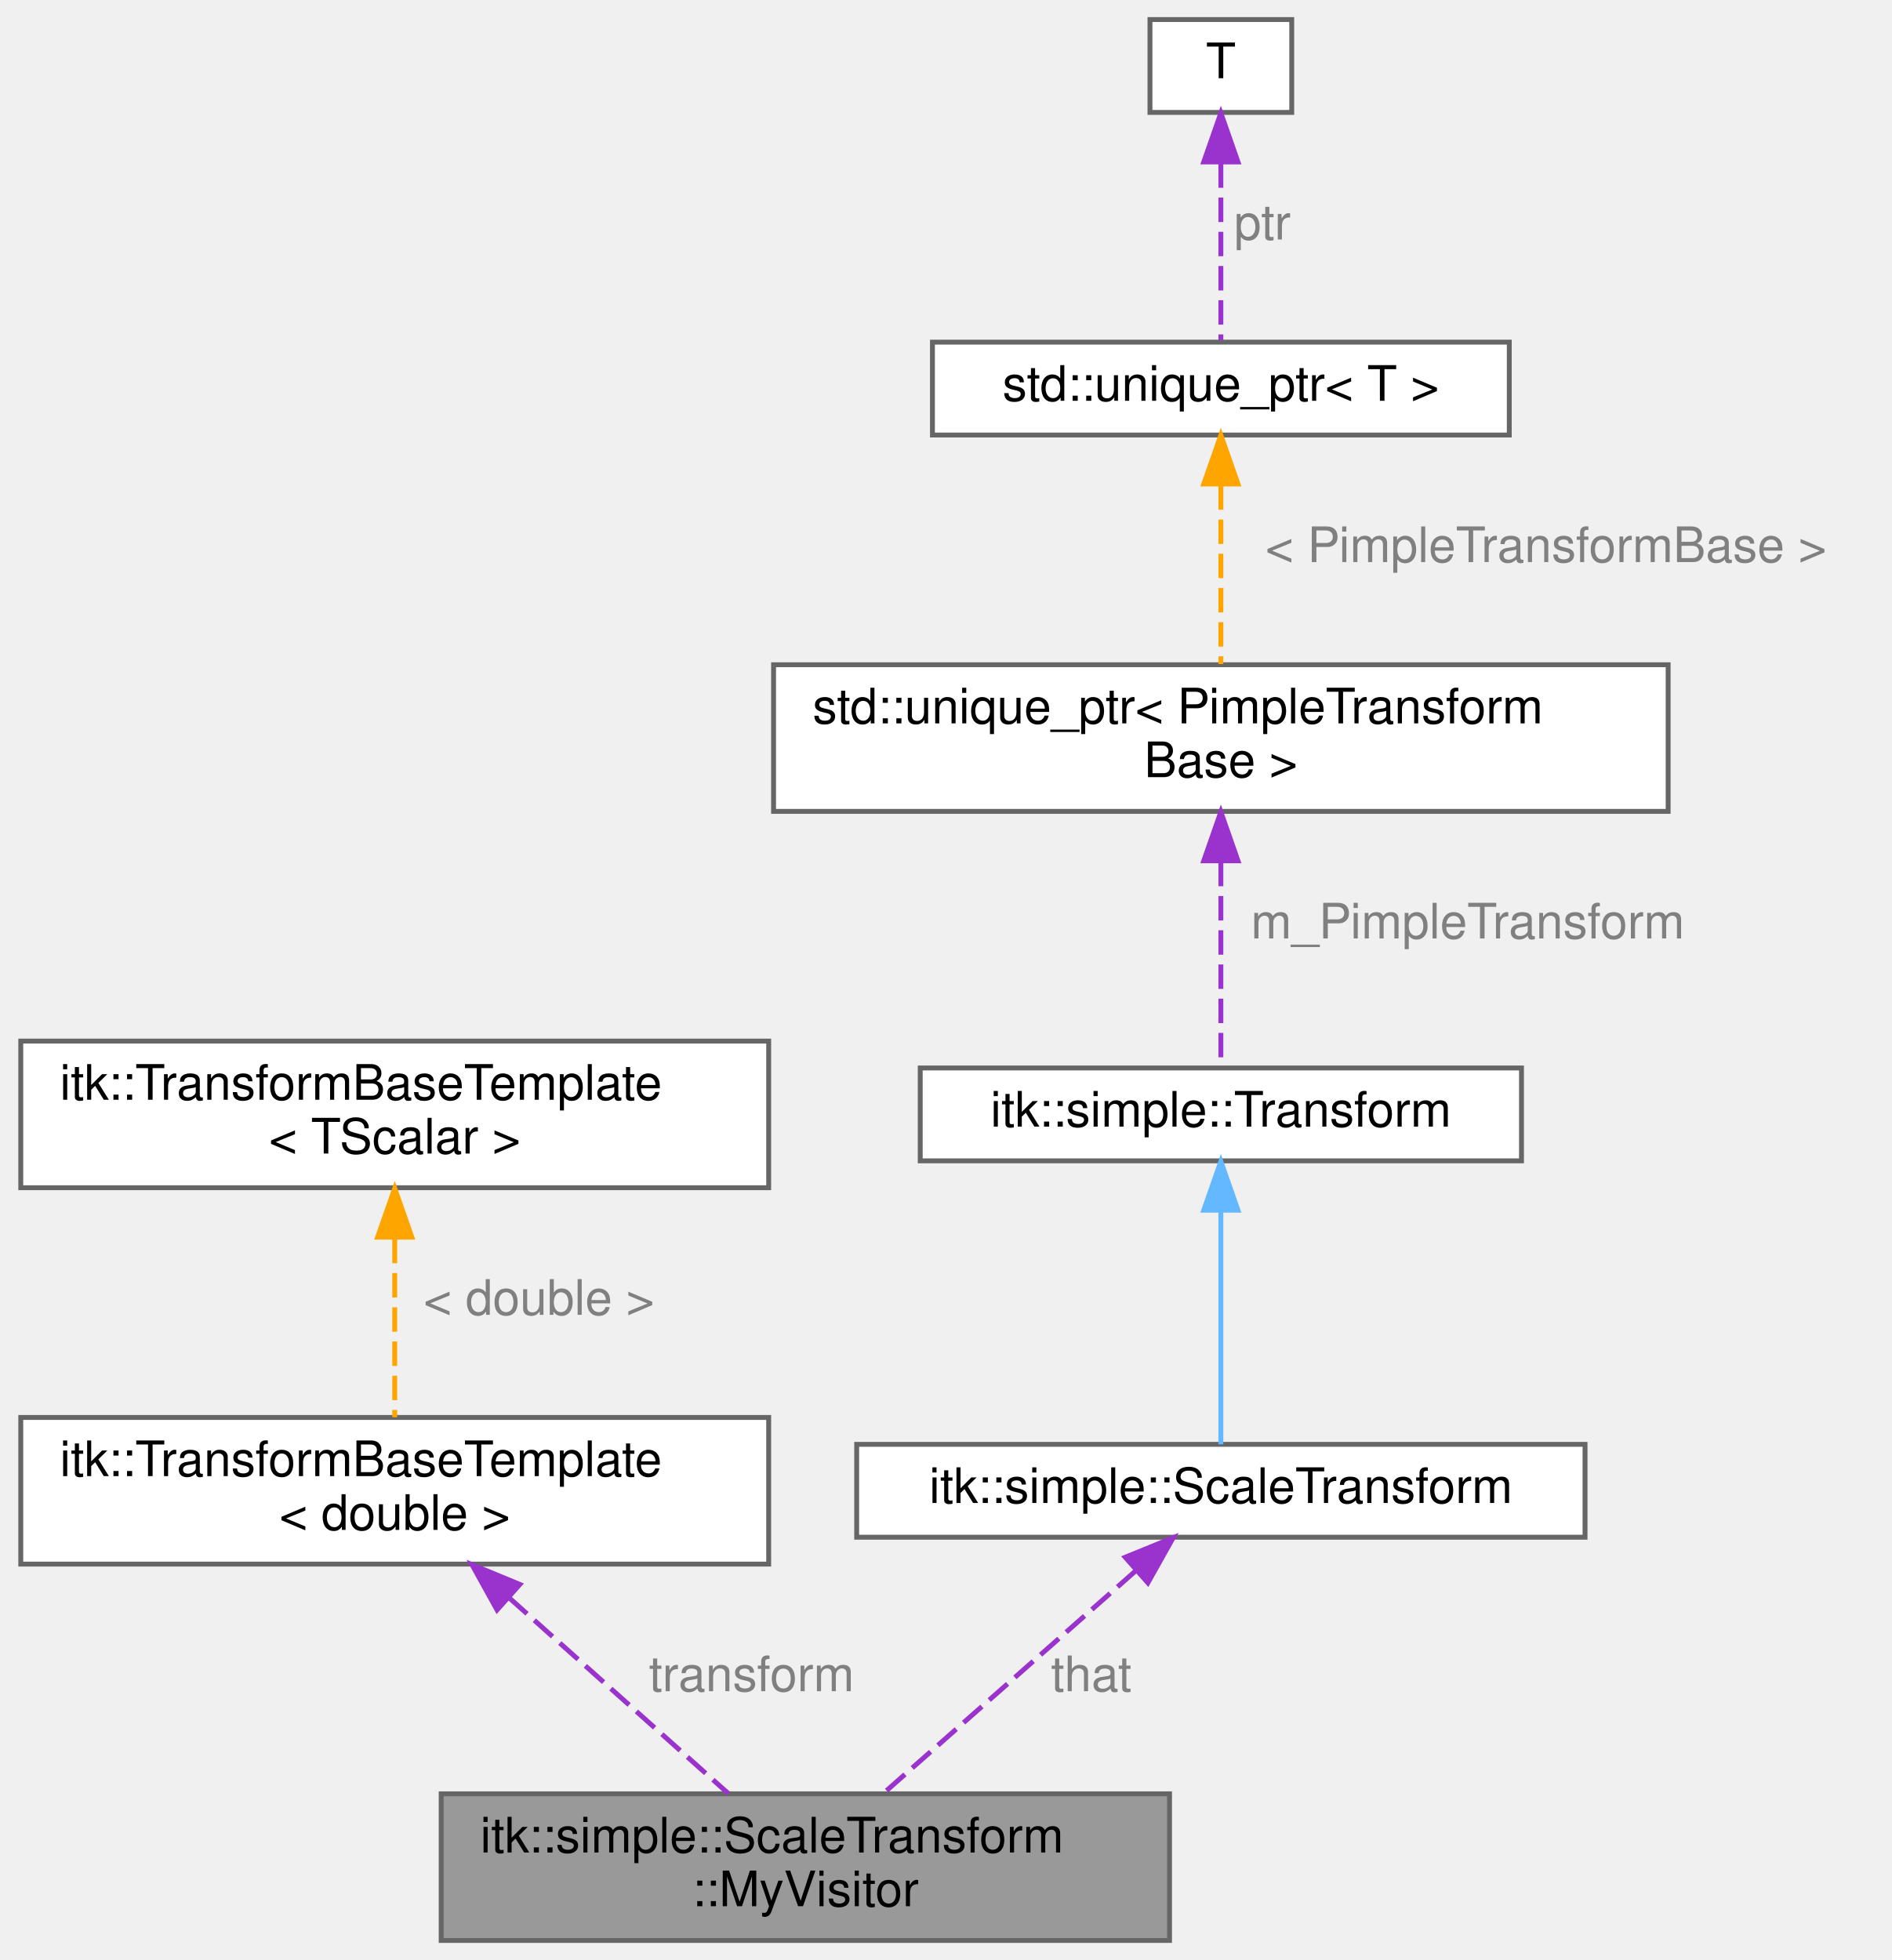
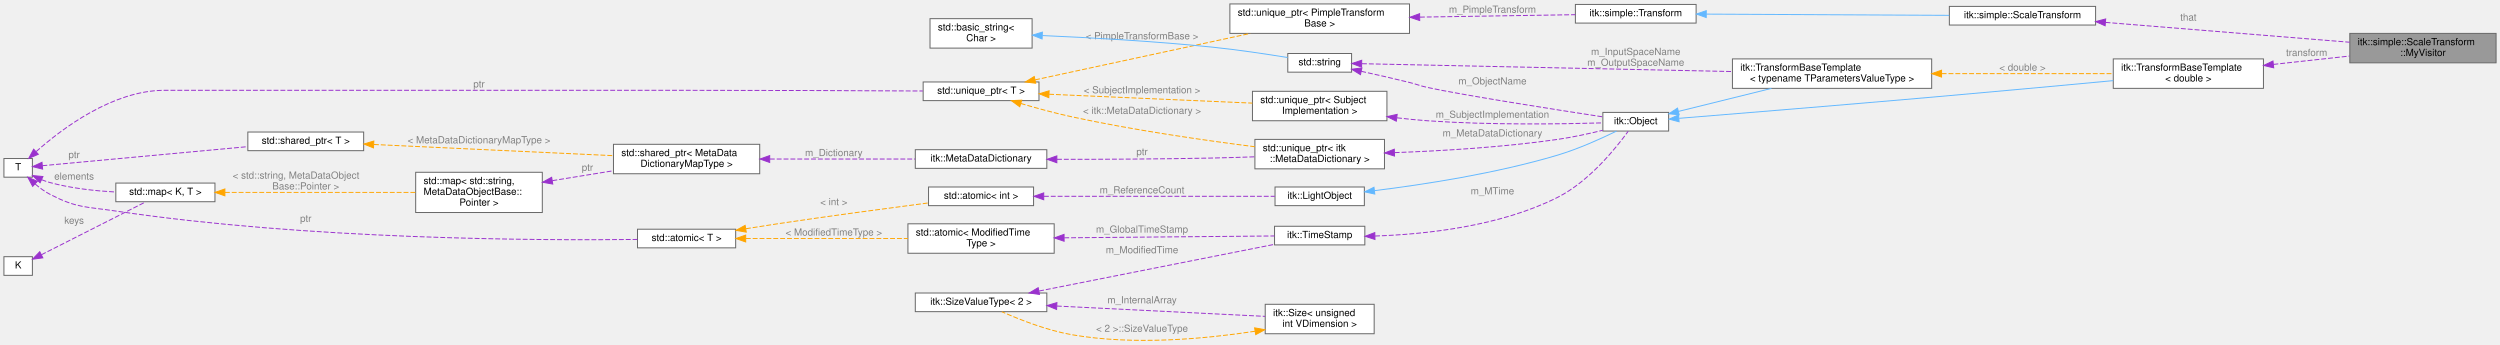
- <svg xmlns="http://www.w3.org/2000/svg" xmlns:xlink="http://www.w3.org/1999/xlink" width="387pt" height="401pt" viewBox="0.00 0.00 386.50 401.00">
-   <g id="graph0" class="graph" transform="scale(1 1) rotate(0) translate(4 397)">
+ <svg xmlns="http://www.w3.org/2000/svg" xmlns:xlink="http://www.w3.org/1999/xlink" width="2547pt" height="351pt" viewBox="0.00 0.00 2547.00 350.97">
+   <g id="graph0" class="graph" transform="scale(1 1) rotate(0) translate(4 346.97)">
    <g id="Node000001" class="node">
      <g id="a_Node000001">
        <a xlink:title=" ">
-           <polygon fill="#999999" stroke="#666666" points="235,-30 86,-30 86,0 235,0 235,-30" />
-           <text text-anchor="start" x="94" y="-18" font-family="Helvetica,sans-Serif" font-size="10.00">itk::simple::ScaleTransform</text>
-           <text text-anchor="middle" x="160.5" y="-7" font-family="Helvetica,sans-Serif" font-size="10.00">::MyVisitor</text>
+           <polygon fill="#999999" stroke="#666666" points="2539,-312.97 2390,-312.97 2390,-282.97 2539,-282.97 2539,-312.97" />
+           <text text-anchor="start" x="2398" y="-300.97" font-family="Helvetica,sans-Serif" font-size="10.00">itk::simple::ScaleTransform</text>
+           <text text-anchor="middle" x="2464.5" y="-289.97" font-family="Helvetica,sans-Serif" font-size="10.00">::MyVisitor</text>
        </a>
      </g>
    </g>
    <g id="Node000002" class="node">
      <g id="a_Node000002">
-         <a xlink:href="classitk_1_1TransformBaseTemplate.html" target="_top" xlink:title=" ">
-           <polygon fill="white" stroke="#666666" points="153,-107 0,-107 0,-77 153,-77 153,-107" />
-           <text text-anchor="start" x="8" y="-95" font-family="Helvetica,sans-Serif" font-size="10.00">itk::TransformBaseTemplate</text>
-           <text text-anchor="middle" x="76.5" y="-84" font-family="Helvetica,sans-Serif" font-size="10.00">&lt; double &gt;</text>
+         <a target="_parent" xlink:href="https://www.itk.org/Doxygen/html/classitk_1_1TransformBaseTemplate.html" xlink:title=" ">
+           <polygon fill="white" stroke="#666666" points="2302,-286.97 2149,-286.97 2149,-256.97 2302,-256.97 2302,-286.97" />
+           <text text-anchor="start" x="2157" y="-274.97" font-family="Helvetica,sans-Serif" font-size="10.00">itk::TransformBaseTemplate</text>
+           <text text-anchor="middle" x="2225.5" y="-263.97" font-family="Helvetica,sans-Serif" font-size="10.00">&lt; double &gt;</text>
        </a>
      </g>
    </g>
    <g id="edge1_Node000001_Node000002" class="edge">
      <g id="a_edge1_Node000001_Node000002">
        <a xlink:title=" ">
-           <path fill="none" stroke="#9a32cd" stroke-dasharray="5,2" d="M99.83,-70.17C114.15,-57.38 132.12,-41.34 144.77,-30.04" />
-           <polygon fill="#9a32cd" stroke="#9a32cd" points="97.43,-67.62 92.3,-76.89 102.09,-72.84 97.43,-67.62" />
-         </a>
-       </g>
-       <text text-anchor="middle" x="149.5" y="-51" font-family="Helvetica,sans-Serif" font-size="10.00" fill="grey"> transform</text>
+           <path fill="none" stroke="#9a32cd" stroke-dasharray="5,2" d="M2312.14,-281.37C2337.57,-284.16 2365.19,-287.19 2389.79,-289.89" />
+           <polygon fill="#9a32cd" stroke="#9a32cd" points="2312.46,-277.88 2302.14,-280.27 2311.7,-284.84 2312.46,-277.88" />
+         </a>
+       </g>
+       <text text-anchor="middle" x="2346" y="-289.97" font-family="Helvetica,sans-Serif" font-size="10.00" fill="grey"> transform</text>
    </g>
    <g id="Node000003" class="node">
      <g id="a_Node000003">
-         <a xlink:href="classitk_1_1TransformBaseTemplate.html" target="_top" xlink:title=" ">
-           <polygon fill="white" stroke="#666666" points="153,-184 0,-184 0,-154 153,-154 153,-184" />
-           <text text-anchor="start" x="8" y="-172" font-family="Helvetica,sans-Serif" font-size="10.00">itk::TransformBaseTemplate</text>
-           <text text-anchor="middle" x="76.5" y="-161" font-family="Helvetica,sans-Serif" font-size="10.00">&lt; TScalar &gt;</text>
+         <a target="_parent" xlink:href="https://www.itk.org/Doxygen/html/classitk_1_1Object.html" xlink:title=" ">
+           <polygon fill="white" stroke="#666666" points="1696,-232.47 1629,-232.47 1629,-213.47 1696,-213.47 1696,-232.47" />
+           <text text-anchor="middle" x="1662.5" y="-220.47" font-family="Helvetica,sans-Serif" font-size="10.00">itk::Object</text>
        </a>
      </g>
    </g>
    <g id="edge2_Node000002_Node000003" class="edge">
      <g id="a_edge2_Node000002_Node000003">
        <a xlink:title=" ">
-           <path fill="none" stroke="orange" stroke-dasharray="5,2" d="M76.5,-143.54C76.5,-131.45 76.5,-117.29 76.5,-107.04" />
-           <polygon fill="orange" stroke="orange" points="73,-143.89 76.5,-153.89 80,-143.89 73,-143.89" />
-         </a>
-       </g>
-       <text text-anchor="middle" x="106" y="-128" font-family="Helvetica,sans-Serif" font-size="10.00" fill="grey"> &lt; double &gt;</text>
+           <path fill="none" stroke="#63b8ff" d="M1706.73,-226.45C1765.12,-231.17 1872.44,-239.95 1964,-247.97 2026.32,-253.43 2097,-259.97 2149,-264.84" />
+           <polygon fill="#63b8ff" stroke="#63b8ff" points="1706.66,-222.93 1696.41,-225.61 1706.1,-229.91 1706.66,-222.93" />
+         </a>
+       </g>
+     </g>
+     <g id="Node000023" class="node">
+       <g id="a_Node000023">
+         <a target="_parent" xlink:href="https://www.itk.org/Doxygen/html/classitk_1_1TransformBaseTemplate.html" xlink:title=" ">
+           <polygon fill="white" stroke="#666666" points="1964,-286.97 1761,-286.97 1761,-256.97 1964,-256.97 1964,-286.97" />
+           <text text-anchor="start" x="1769" y="-274.97" font-family="Helvetica,sans-Serif" font-size="10.00">itk::TransformBaseTemplate</text>
+           <text text-anchor="middle" x="1862.5" y="-263.97" font-family="Helvetica,sans-Serif" font-size="10.00">&lt; typename TParametersValueType &gt;</text>
+         </a>
+       </g>
+     </g>
+     <g id="edge29_Node000023_Node000003" class="edge">
+       <g id="a_edge29_Node000023_Node000003">
+         <a xlink:title=" ">
+           <path fill="none" stroke="#63b8ff" d="M1705.95,-233.48C1733.58,-240.31 1770.06,-249.34 1800.74,-256.93" />
+           <polygon fill="#63b8ff" stroke="#63b8ff" points="1706.74,-230.07 1696.2,-231.06 1705.06,-236.86 1706.74,-230.07" />
+         </a>
+       </g>
    </g>
    <g id="Node000004" class="node">
      <g id="a_Node000004">
-         <a xlink:href="classitk_1_1simple_1_1ScaleTransform.html" target="_top" xlink:title="A 2D or 3D anisotropic scale of coordinate space around a fixed center.">
-           <polygon fill="white" stroke="#666666" points="320,-101.5 171,-101.5 171,-82.5 320,-82.5 320,-101.5" />
-           <text text-anchor="middle" x="245.5" y="-89.5" font-family="Helvetica,sans-Serif" font-size="10.00">itk::simple::ScaleTransform</text>
-         </a>
-       </g>
-     </g>
-     <g id="edge3_Node000001_Node000004" class="edge">
-       <g id="a_edge3_Node000001_Node000004">
-         <a xlink:title=" ">
-           <path fill="none" stroke="#9a32cd" stroke-dasharray="5,2" d="M228.11,-75.65C212.97,-62.3 191.21,-43.09 176.49,-30.11" />
-           <polygon fill="#9a32cd" stroke="#9a32cd" points="225.94,-78.4 235.75,-82.4 230.57,-73.16 225.94,-78.4" />
-         </a>
-       </g>
-       <text text-anchor="middle" x="219" y="-51" font-family="Helvetica,sans-Serif" font-size="10.00" fill="grey"> that</text>
+         <a target="_parent" xlink:href="https://www.itk.org/Doxygen/html/classitk_1_1LightObject.html" xlink:title=" ">
+           <polygon fill="white" stroke="#666666" points="1386,-156.47 1295,-156.47 1295,-137.47 1386,-137.47 1386,-156.47" />
+           <text text-anchor="middle" x="1340.5" y="-144.47" font-family="Helvetica,sans-Serif" font-size="10.00">itk::LightObject</text>
+         </a>
+       </g>
+     </g>
+     <g id="edge3_Node000003_Node000004" class="edge">
+       <g id="a_edge3_Node000003_Node000004">
+         <a xlink:title=" ">
+           <path fill="none" stroke="#63b8ff" d="M1396.47,-152.77C1445.98,-158.88 1520.38,-170.25 1583,-188.97 1604.2,-195.31 1627.32,-205.79 1642.93,-213.44" />
+           <polygon fill="#63b8ff" stroke="#63b8ff" points="1396.64,-149.27 1386.3,-151.55 1395.81,-156.22 1396.64,-149.27" />
+         </a>
+       </g>
    </g>
    <g id="Node000005" class="node">
      <g id="a_Node000005">
-         <a xlink:href="classitk_1_1simple_1_1Transform.html" target="_top" xlink:title="A simplified wrapper around a variety of ITK transforms.">
-           <polygon fill="white" stroke="#666666" points="307,-178.5 184,-178.5 184,-159.5 307,-159.5 307,-178.5" />
-           <text text-anchor="middle" x="245.5" y="-166.5" font-family="Helvetica,sans-Serif" font-size="10.00">itk::simple::Transform</text>
+         <a xlink:title=" ">
+           <polygon fill="white" stroke="#666666" points="1049,-156.47 942,-156.47 942,-137.47 1049,-137.47 1049,-156.47" />
+           <text text-anchor="middle" x="995.5" y="-144.47" font-family="Helvetica,sans-Serif" font-size="10.00">std::atomic&lt; int &gt;</text>
        </a>
      </g>
    </g>
    <g id="edge4_Node000004_Node000005" class="edge">
      <g id="a_edge4_Node000004_Node000005">
        <a xlink:title=" ">
-           <path fill="none" stroke="#63b8ff" d="M245.5,-149.02C245.5,-133.74 245.5,-112.98 245.5,-101.5" />
-           <polygon fill="#63b8ff" stroke="#63b8ff" points="242,-149.4 245.5,-159.4 249,-149.4 242,-149.4" />
-         </a>
-       </g>
+           <path fill="none" stroke="#9a32cd" stroke-dasharray="5,2" d="M1059.53,-146.97C1127.73,-146.97 1234.75,-146.97 1294.8,-146.97" />
+           <polygon fill="#9a32cd" stroke="#9a32cd" points="1059.34,-143.47 1049.34,-146.97 1059.34,-150.47 1059.34,-143.47" />
+         </a>
+       </g>
+       <text text-anchor="middle" x="1159.5" y="-149.97" font-family="Helvetica,sans-Serif" font-size="10.00" fill="grey"> m_ReferenceCount</text>
    </g>
    <g id="Node000006" class="node">
      <g id="a_Node000006">
        <a xlink:title=" ">
-           <polygon fill="white" stroke="#666666" points="337,-261 154,-261 154,-231 337,-231 337,-261" />
-           <text text-anchor="start" x="162" y="-249" font-family="Helvetica,sans-Serif" font-size="10.00">std::unique_ptr&lt; PimpleTransform</text>
-           <text text-anchor="middle" x="245.5" y="-238" font-family="Helvetica,sans-Serif" font-size="10.00">Base &gt;</text>
+           <polygon fill="white" stroke="#666666" points="745.5,-113.47 645.5,-113.47 645.5,-94.47 745.5,-94.47 745.5,-113.47" />
+           <text text-anchor="middle" x="695.5" y="-101.47" font-family="Helvetica,sans-Serif" font-size="10.00">std::atomic&lt; T &gt;</text>
        </a>
      </g>
    </g>
    <g id="edge5_Node000005_Node000006" class="edge">
      <g id="a_edge5_Node000005_Node000006">
        <a xlink:title=" ">
-           <path fill="none" stroke="#9a32cd" stroke-dasharray="5,2" d="M245.5,-220.68C245.5,-206.36 245.5,-189.11 245.5,-178.87" />
-           <polygon fill="#9a32cd" stroke="#9a32cd" points="242,-220.89 245.5,-230.89 249,-220.89 242,-220.89" />
-         </a>
-       </g>
-       <text text-anchor="middle" x="296" y="-205" font-family="Helvetica,sans-Serif" font-size="10.00" fill="grey"> m_PimpleTransform</text>
+           <path fill="none" stroke="orange" stroke-dasharray="5,2" d="M755.93,-113.96C766.6,-115.68 777.62,-117.42 788,-118.97 840.24,-126.79 900.06,-134.8 941.82,-140.24" />
+           <polygon fill="orange" stroke="orange" points="756.28,-110.47 745.85,-112.32 755.15,-117.38 756.28,-110.47" />
+         </a>
+       </g>
+       <text text-anchor="middle" x="845.5" y="-137.97" font-family="Helvetica,sans-Serif" font-size="10.00" fill="grey"> &lt; int &gt;</text>
+     </g>
+     <g id="Node000019" class="node">
+       <g id="a_Node000019">
+         <a xlink:title=" ">
+           <polygon fill="white" stroke="#666666" points="1070,-118.97 921,-118.97 921,-88.97 1070,-88.97 1070,-118.97" />
+           <text text-anchor="start" x="929" y="-106.97" font-family="Helvetica,sans-Serif" font-size="10.00">std::atomic&lt; ModifiedTime</text>
+           <text text-anchor="middle" x="995.5" y="-95.97" font-family="Helvetica,sans-Serif" font-size="10.00">Type &gt;</text>
+         </a>
+       </g>
+     </g>
+     <g id="edge23_Node000019_Node000006" class="edge">
+       <g id="a_edge23_Node000019_Node000006">
+         <a xlink:title=" ">
+           <path fill="none" stroke="orange" stroke-dasharray="5,2" d="M755.83,-103.97C803.29,-103.97 870.07,-103.97 920.93,-103.97" />
+           <polygon fill="orange" stroke="orange" points="755.71,-100.47 745.71,-103.97 755.71,-107.47 755.71,-100.47" />
+         </a>
+       </g>
+       <text text-anchor="middle" x="845.5" y="-106.97" font-family="Helvetica,sans-Serif" font-size="10.00" fill="grey"> &lt; ModifiedTimeType &gt;</text>
    </g>
    <g id="Node000007" class="node">
      <g id="a_Node000007">
        <a xlink:title=" ">
-           <polygon fill="white" stroke="#666666" points="304.5,-327 186.5,-327 186.5,-308 304.5,-308 304.5,-327" />
-           <text text-anchor="middle" x="245.5" y="-315" font-family="Helvetica,sans-Serif" font-size="10.00">std::unique_ptr&lt; T &gt;</text>
+           <polygon fill="white" stroke="#666666" points="29,-185.47 0,-185.47 0,-166.47 29,-166.47 29,-185.47" />
+           <text text-anchor="middle" x="14.5" y="-173.47" font-family="Helvetica,sans-Serif" font-size="10.00">T</text>
        </a>
      </g>
    </g>
    <g id="edge6_Node000006_Node000007" class="edge">
      <g id="a_edge6_Node000006_Node000007">
        <a xlink:title=" ">
-           <path fill="none" stroke="orange" stroke-dasharray="5,2" d="M245.5,-297.71C245.5,-286.19 245.5,-271.68 245.5,-261.14" />
-           <polygon fill="orange" stroke="orange" points="242,-297.98 245.5,-307.98 249,-297.98 242,-297.98" />
-         </a>
-       </g>
-       <text text-anchor="middle" x="312" y="-282" font-family="Helvetica,sans-Serif" font-size="10.00" fill="grey"> &lt; PimpleTransformBase &gt;</text>
+           <path fill="none" stroke="#9a32cd" stroke-dasharray="5,2" d="M31.82,-159.52C36.42,-155.6 41.65,-151.75 47,-148.97 74.27,-134.82 83.62,-136.51 114,-131.97 309.09,-102.82 544.76,-101.86 645.25,-103.04" />
+           <polygon fill="#9a32cd" stroke="#9a32cd" points="29.29,-157.1 24.31,-166.45 34.03,-162.24 29.29,-157.1" />
+         </a>
+       </g>
+       <text text-anchor="middle" x="307.5" y="-120.97" font-family="Helvetica,sans-Serif" font-size="10.00" fill="grey"> ptr</text>
+     </g>
+     <g id="Node000012" class="node">
+       <g id="a_Node000012">
+         <a xlink:title=" ">
+           <polygon fill="white" stroke="#666666" points="215,-160.47 114,-160.47 114,-141.47 215,-141.47 215,-160.47" />
+           <text text-anchor="middle" x="164.5" y="-148.47" font-family="Helvetica,sans-Serif" font-size="10.00">std::map&lt; K, T &gt;</text>
+         </a>
+       </g>
+     </g>
+     <g id="edge13_Node000012_Node000007" class="edge">
+       <g id="a_edge13_Node000012_Node000007">
+         <a xlink:title=" ">
+           <path fill="none" stroke="#9a32cd" stroke-dasharray="5,2" d="M38.4,-163.92C41.24,-162.77 44.15,-161.74 47,-160.97 68.45,-155.15 92.87,-152.48 113.79,-151.33" />
+           <polygon fill="#9a32cd" stroke="#9a32cd" points="36.83,-160.79 29.2,-168.13 39.75,-167.15 36.83,-160.79" />
+         </a>
+       </g>
+       <text text-anchor="middle" x="71.5" y="-163.97" font-family="Helvetica,sans-Serif" font-size="10.00" fill="grey"> elements</text>
+     </g>
+     <g id="Node000014" class="node">
+       <g id="a_Node000014">
+         <a xlink:title=" ">
+           <polygon fill="white" stroke="#666666" points="366.5,-212.47 248.5,-212.47 248.5,-193.47 366.5,-193.47 366.5,-212.47" />
+           <text text-anchor="middle" x="307.5" y="-200.47" font-family="Helvetica,sans-Serif" font-size="10.00">std::shared_ptr&lt; T &gt;</text>
+         </a>
+       </g>
+     </g>
+     <g id="edge15_Node000014_Node000007" class="edge">
+       <g id="a_edge15_Node000014_Node000007">
+         <a xlink:title=" ">
+           <path fill="none" stroke="#9a32cd" stroke-dasharray="5,2" d="M39.17,-178.17C84.41,-182.37 184.35,-191.64 248.39,-197.58" />
+           <polygon fill="#9a32cd" stroke="#9a32cd" points="39.43,-174.68 29.15,-177.24 38.78,-181.65 39.43,-174.68" />
+         </a>
+       </g>
+       <text text-anchor="middle" x="71.5" y="-185.97" font-family="Helvetica,sans-Serif" font-size="10.00" fill="grey"> ptr</text>
+     </g>
+     <g id="Node000015" class="node">
+       <g id="a_Node000015">
+         <a xlink:title=" ">
+           <polygon fill="white" stroke="#666666" points="1054.5,-263.47 936.5,-263.47 936.5,-244.47 1054.5,-244.47 1054.5,-263.47" />
+           <text text-anchor="middle" x="995.5" y="-251.47" font-family="Helvetica,sans-Serif" font-size="10.00">std::unique_ptr&lt; T &gt;</text>
+         </a>
+       </g>
+     </g>
+     <g id="edge17_Node000015_Node000007" class="edge">
+       <g id="a_edge17_Node000015_Node000007">
+         <a xlink:title=" ">
+           <path fill="none" stroke="#9a32cd" stroke-dasharray="5,2" d="M32.82,-192.54C58.93,-215.71 110.94,-254.97 163.5,-254.97 163.5,-254.97 163.5,-254.97 696.5,-254.97 779.8,-254.97 876.19,-254.58 936.26,-254.28" />
+           <polygon fill="#9a32cd" stroke="#9a32cd" points="35.03,-189.82 25.29,-185.66 30.31,-194.99 35.03,-189.82" />
+         </a>
+       </g>
+       <text text-anchor="middle" x="484" y="-257.97" font-family="Helvetica,sans-Serif" font-size="10.00" fill="grey"> ptr</text>
    </g>
    <g id="Node000008" class="node">
      <g id="a_Node000008">
        <a xlink:title=" ">
-           <polygon fill="white" stroke="#666666" points="260,-393 231,-393 231,-374 260,-374 260,-393" />
-           <text text-anchor="middle" x="245.5" y="-381" font-family="Helvetica,sans-Serif" font-size="10.00">T</text>
-         </a>
-       </g>
-     </g>
-     <g id="edge7_Node000007_Node000008" class="edge">
-       <g id="a_edge7_Node000007_Node000008">
-         <a xlink:title=" ">
-           <path fill="none" stroke="#9a32cd" stroke-dasharray="5,2" d="M245.5,-363.58C245.5,-351.63 245.5,-336.72 245.5,-327.41" />
-           <polygon fill="#9a32cd" stroke="#9a32cd" points="242,-363.87 245.5,-373.87 249,-363.87 242,-363.87" />
-         </a>
-       </g>
-       <text text-anchor="middle" x="254" y="-348" font-family="Helvetica,sans-Serif" font-size="10.00" fill="grey"> ptr</text>
+           <polygon fill="white" stroke="#666666" points="1406.5,-204.97 1274.5,-204.97 1274.5,-174.97 1406.5,-174.97 1406.5,-204.97" />
+           <text text-anchor="start" x="1282.5" y="-192.97" font-family="Helvetica,sans-Serif" font-size="10.00">std::unique_ptr&lt; itk</text>
+           <text text-anchor="middle" x="1340.5" y="-181.97" font-family="Helvetica,sans-Serif" font-size="10.00">::MetaDataDictionary &gt;</text>
+         </a>
+       </g>
+     </g>
+     <g id="edge7_Node000003_Node000008" class="edge">
+       <g id="a_edge7_Node000003_Node000008">
+         <a xlink:title=" ">
+           <path fill="none" stroke="#9a32cd" stroke-dasharray="5,2" d="M1416.89,-191.49C1464.69,-193.23 1527.71,-196.97 1583,-204.97 1598.22,-207.17 1614.86,-210.81 1628.88,-214.24" />
+           <polygon fill="#9a32cd" stroke="#9a32cd" points="1416.74,-187.98 1406.63,-191.14 1416.5,-194.98 1416.74,-187.98" />
+         </a>
+       </g>
+       <text text-anchor="middle" x="1516.5" y="-207.97" font-family="Helvetica,sans-Serif" font-size="10.00" fill="grey"> m_MetaDataDictionary</text>
+     </g>
+     <g id="Node000009" class="node">
+       <g id="a_Node000009">
+         <a target="_parent" xlink:href="https://www.itk.org/Doxygen/html/classitk_1_1MetaDataDictionary.html" xlink:title=" ">
+           <polygon fill="white" stroke="#666666" points="1062.5,-194.47 928.5,-194.47 928.5,-175.47 1062.5,-175.47 1062.5,-194.47" />
+           <text text-anchor="middle" x="995.5" y="-182.47" font-family="Helvetica,sans-Serif" font-size="10.00">itk::MetaDataDictionary</text>
+         </a>
+       </g>
+     </g>
+     <g id="edge8_Node000008_Node000009" class="edge">
+       <g id="a_edge8_Node000008_Node000009">
+         <a xlink:title=" ">
+           <path fill="none" stroke="#9a32cd" stroke-dasharray="5,2" d="M1072.87,-184.67C1118.72,-184.64 1178.21,-184.89 1231,-185.97 1245.04,-186.26 1260.1,-186.72 1274.39,-187.23" />
+           <polygon fill="#9a32cd" stroke="#9a32cd" points="1072.71,-181.17 1062.71,-184.68 1072.72,-188.17 1072.71,-181.17" />
+         </a>
+       </g>
+       <text text-anchor="middle" x="1159.5" y="-188.97" font-family="Helvetica,sans-Serif" font-size="10.00" fill="grey"> ptr</text>
+     </g>
+     <g id="Node000010" class="node">
+       <g id="a_Node000010">
+         <a xlink:title=" ">
+           <polygon fill="white" stroke="#666666" points="770,-199.97 621,-199.97 621,-169.97 770,-169.97 770,-199.97" />
+           <text text-anchor="start" x="629" y="-187.97" font-family="Helvetica,sans-Serif" font-size="10.00">std::shared_ptr&lt; MetaData</text>
+           <text text-anchor="middle" x="695.5" y="-176.97" font-family="Helvetica,sans-Serif" font-size="10.00">DictionaryMapType &gt;</text>
+         </a>
+       </g>
+     </g>
+     <g id="edge9_Node000009_Node000010" class="edge">
+       <g id="a_edge9_Node000009_Node000010">
+         <a xlink:title=" ">
+           <path fill="none" stroke="#9a32cd" stroke-dasharray="5,2" d="M780.29,-184.97C827.11,-184.97 884.64,-184.97 928.29,-184.97" />
+           <polygon fill="#9a32cd" stroke="#9a32cd" points="780.16,-181.47 770.16,-184.97 780.16,-188.47 780.16,-181.47" />
+         </a>
+       </g>
+       <text text-anchor="middle" x="845.5" y="-187.97" font-family="Helvetica,sans-Serif" font-size="10.00" fill="grey"> m_Dictionary</text>
+     </g>
+     <g id="Node000011" class="node">
+       <g id="a_Node000011">
+         <a xlink:title=" ">
+           <polygon fill="white" stroke="#666666" points="548.5,-171.47 419.5,-171.47 419.5,-130.47 548.5,-130.47 548.5,-171.47" />
+           <text text-anchor="start" x="427.5" y="-159.47" font-family="Helvetica,sans-Serif" font-size="10.00">std::map&lt; std::string,</text>
+           <text text-anchor="start" x="427.5" y="-148.47" font-family="Helvetica,sans-Serif" font-size="10.00"> MetaDataObjectBase::</text>
+           <text text-anchor="middle" x="484" y="-137.47" font-family="Helvetica,sans-Serif" font-size="10.00">Pointer &gt;</text>
+         </a>
+       </g>
+     </g>
+     <g id="edge10_Node000010_Node000011" class="edge">
+       <g id="a_edge10_Node000010_Node000011">
+         <a xlink:title=" ">
+           <path fill="none" stroke="#9a32cd" stroke-dasharray="5,2" d="M558.75,-162.94C578.88,-166.21 600.68,-169.75 620.81,-173.01" />
+           <polygon fill="#9a32cd" stroke="#9a32cd" points="559.14,-159.46 548.71,-161.31 558.02,-166.37 559.14,-159.46" />
+         </a>
+       </g>
+       <text text-anchor="middle" x="594.5" y="-172.97" font-family="Helvetica,sans-Serif" font-size="10.00" fill="grey"> ptr</text>
+     </g>
+     <g id="edge11_Node000011_Node000012" class="edge">
+       <g id="a_edge11_Node000011_Node000012">
+         <a xlink:title=" ">
+           <path fill="none" stroke="orange" stroke-dasharray="5,2" d="M225.12,-150.97C280.46,-150.97 362.59,-150.97 419.23,-150.97" />
+           <polygon fill="orange" stroke="orange" points="225.11,-147.47 215.11,-150.97 225.11,-154.47 225.11,-147.47" />
+         </a>
+       </g>
+       <text text-anchor="start" x="233" y="-164.97" font-family="Helvetica,sans-Serif" font-size="10.00" fill="grey"> &lt; std::string, MetaDataObject</text>
+       <text text-anchor="middle" x="307.5" y="-153.97" font-family="Helvetica,sans-Serif" font-size="10.00" fill="grey">Base::Pointer &gt;</text>
+     </g>
+     <g id="Node000013" class="node">
+       <g id="a_Node000013">
+         <a xlink:title=" ">
+           <polygon fill="white" stroke="#666666" points="29,-85.47 0,-85.47 0,-66.47 29,-66.47 29,-85.47" />
+           <text text-anchor="middle" x="14.5" y="-73.47" font-family="Helvetica,sans-Serif" font-size="10.00">K</text>
+         </a>
+       </g>
+     </g>
+     <g id="edge12_Node000012_Node000013" class="edge">
+       <g id="a_edge12_Node000012_Node000013">
+         <a xlink:title=" ">
+           <path fill="none" stroke="#9a32cd" stroke-dasharray="5,2" d="M38.15,-87.45C67.2,-102.17 117.08,-127.45 144.34,-141.26" />
+           <polygon fill="#9a32cd" stroke="#9a32cd" points="39.66,-84.29 29.16,-82.89 36.5,-90.54 39.66,-84.29" />
+         </a>
+       </g>
+       <text text-anchor="middle" x="71.5" y="-118.97" font-family="Helvetica,sans-Serif" font-size="10.00" fill="grey"> keys</text>
+     </g>
+     <g id="edge14_Node000010_Node000014" class="edge">
+       <g id="a_edge14_Node000010_Node000014">
+         <a xlink:title=" ">
+           <path fill="none" stroke="orange" stroke-dasharray="5,2" d="M376.96,-199.78C445.51,-196.58 550.65,-191.68 620.94,-188.4" />
+           <polygon fill="orange" stroke="orange" points="376.53,-196.3 366.71,-200.26 376.86,-203.29 376.53,-196.3" />
+         </a>
+       </g>
+       <text text-anchor="middle" x="484" y="-200.97" font-family="Helvetica,sans-Serif" font-size="10.00" fill="grey"> &lt; MetaDataDictionaryMapType &gt;</text>
+     </g>
+     <g id="edge16_Node000008_Node000015" class="edge">
+       <g id="a_edge16_Node000008_Node000015">
+         <a xlink:title=" ">
+           <path fill="none" stroke="orange" stroke-dasharray="5,2" d="M1035.93,-241.58C1051.97,-236.85 1070.76,-231.71 1088,-227.97 1150.79,-214.36 1223.45,-203.95 1274.48,-197.49" />
+           <polygon fill="orange" stroke="orange" points="1034.92,-238.23 1026.34,-244.46 1036.93,-244.94 1034.92,-238.23" />
+         </a>
+       </g>
+       <text text-anchor="middle" x="1159.5" y="-230.97" font-family="Helvetica,sans-Serif" font-size="10.00" fill="grey"> &lt; itk::MetaDataDictionary &gt;</text>
+     </g>
+     <g id="Node000022" class="node">
+       <g id="a_Node000022">
+         <a xlink:title=" ">
+           <polygon fill="white" stroke="#666666" points="1409,-253.97 1272,-253.97 1272,-223.97 1409,-223.97 1409,-253.97" />
+           <text text-anchor="start" x="1280" y="-241.97" font-family="Helvetica,sans-Serif" font-size="10.00">std::unique_ptr&lt; Subject</text>
+           <text text-anchor="middle" x="1340.5" y="-230.97" font-family="Helvetica,sans-Serif" font-size="10.00">Implementation &gt;</text>
+         </a>
+       </g>
+     </g>
+     <g id="edge27_Node000022_Node000015" class="edge">
+       <g id="a_edge27_Node000022_Node000015">
+         <a xlink:title=" ">
+           <path fill="none" stroke="orange" stroke-dasharray="5,2" d="M1064.84,-250.98C1124.96,-248.35 1211.99,-244.55 1271.89,-241.93" />
+           <polygon fill="orange" stroke="orange" points="1064.52,-247.49 1054.69,-251.43 1064.83,-254.49 1064.52,-247.49" />
+         </a>
+       </g>
+       <text text-anchor="middle" x="1159.5" y="-251.97" font-family="Helvetica,sans-Serif" font-size="10.00" fill="grey"> &lt; SubjectImplementation &gt;</text>
+     </g>
+     <g id="Node000026" class="node">
+       <g id="a_Node000026">
+         <a xlink:title=" ">
+           <polygon fill="white" stroke="#666666" points="1432,-342.97 1249,-342.97 1249,-312.97 1432,-312.97 1432,-342.97" />
+           <text text-anchor="start" x="1257" y="-330.97" font-family="Helvetica,sans-Serif" font-size="10.00">std::unique_ptr&lt; PimpleTransform</text>
+           <text text-anchor="middle" x="1340.5" y="-319.97" font-family="Helvetica,sans-Serif" font-size="10.00">Base &gt;</text>
+         </a>
+       </g>
+     </g>
+     <g id="edge34_Node000026_Node000015" class="edge">
+       <g id="a_edge34_Node000026_Node000015">
+         <a xlink:title=" ">
+           <path fill="none" stroke="orange" stroke-dasharray="5,2" d="M1050.54,-265.63C1109.74,-278.4 1204.88,-298.93 1269.69,-312.91" />
+           <polygon fill="orange" stroke="orange" points="1051.15,-262.18 1040.64,-263.49 1049.68,-269.02 1051.15,-262.18" />
+         </a>
+       </g>
+       <text text-anchor="middle" x="1159.5" y="-306.97" font-family="Helvetica,sans-Serif" font-size="10.00" fill="grey"> &lt; PimpleTransformBase &gt;</text>
+     </g>
+     <g id="Node000016" class="node">
+       <g id="a_Node000016">
+         <a target="_parent" xlink:href="https://www.itk.org/Doxygen/html/classitk_1_1TimeStamp.html" xlink:title=" ">
+           <polygon fill="white" stroke="#666666" points="1386.5,-116.47 1294.5,-116.47 1294.5,-97.47 1386.5,-97.47 1386.5,-116.47" />
+           <text text-anchor="middle" x="1340.5" y="-104.47" font-family="Helvetica,sans-Serif" font-size="10.00">itk::TimeStamp</text>
+         </a>
+       </g>
+     </g>
+     <g id="edge18_Node000003_Node000016" class="edge">
+       <g id="a_edge18_Node000003_Node000016">
+         <a xlink:title=" ">
+           <path fill="none" stroke="#9a32cd" stroke-dasharray="5,2" d="M1396.88,-106.52C1447.81,-108.21 1524.13,-116.22 1583,-145.97 1615.2,-162.25 1642.64,-196.46 1654.8,-213.25" />
+           <polygon fill="#9a32cd" stroke="#9a32cd" points="1396.82,-103.02 1386.73,-106.25 1396.63,-110.01 1396.82,-103.02" />
+         </a>
+       </g>
+       <text text-anchor="middle" x="1516.5" y="-148.97" font-family="Helvetica,sans-Serif" font-size="10.00" fill="grey"> m_MTime</text>
+     </g>
+     <g id="Node000017" class="node">
+       <g id="a_Node000017">
+         <a target="_parent" xlink:href="https://www.itk.org/Doxygen/html/structitk_1_1Size.html" xlink:title=" ">
+           <polygon fill="white" stroke="#666666" points="1062.5,-48.47 928.5,-48.47 928.5,-29.47 1062.5,-29.47 1062.5,-48.47" />
+           <text text-anchor="middle" x="995.5" y="-36.47" font-family="Helvetica,sans-Serif" font-size="10.00">itk::SizeValueType&lt; 2 &gt;</text>
+         </a>
+       </g>
+     </g>
+     <g id="edge19_Node000016_Node000017" class="edge">
+       <g id="a_edge19_Node000016_Node000017">
+         <a xlink:title=" ">
+           <path fill="none" stroke="#9a32cd" stroke-dasharray="5,2" d="M1054.64,-50.5C1122.41,-63.93 1232.94,-85.85 1294.5,-98.05" />
+           <polygon fill="#9a32cd" stroke="#9a32cd" points="1055.04,-47.01 1044.55,-48.5 1053.68,-53.88 1055.04,-47.01" />
+         </a>
+       </g>
+       <text text-anchor="middle" x="1159.5" y="-88.97" font-family="Helvetica,sans-Serif" font-size="10.00" fill="grey"> m_ModifiedTime</text>
+     </g>
+     <g id="Node000018" class="node">
+       <g id="a_Node000018">
+         <a target="_parent" xlink:href="https://www.itk.org/Doxygen/html/structitk_1_1Size.html" xlink:title=" ">
+           <polygon fill="white" stroke="#666666" points="1396,-36.97 1285,-36.97 1285,-6.97 1396,-6.97 1396,-36.97" />
+           <text text-anchor="start" x="1293" y="-24.97" font-family="Helvetica,sans-Serif" font-size="10.00">itk::Size&lt; unsigned</text>
+           <text text-anchor="middle" x="1340.5" y="-13.97" font-family="Helvetica,sans-Serif" font-size="10.00"> int VDimension &gt;</text>
+         </a>
+       </g>
+     </g>
+     <g id="edge21_Node000018_Node000017" class="edge">
+       <g id="a_edge21_Node000018_Node000017">
+         <a xlink:title=" ">
+           <path fill="none" stroke="#9a32cd" stroke-dasharray="5,2" d="M1072.72,-35.19C1137.04,-32.01 1227.56,-27.52 1284.87,-24.68" />
+           <polygon fill="#9a32cd" stroke="#9a32cd" points="1072.45,-31.7 1062.63,-35.69 1072.79,-38.69 1072.45,-31.7" />
+         </a>
+       </g>
+       <text text-anchor="middle" x="1159.5" y="-37.97" font-family="Helvetica,sans-Serif" font-size="10.00" fill="grey"> m_InternalArray</text>
+     </g>
+     <g id="edge20_Node000017_Node000018" class="edge">
+       <g id="a_edge20_Node000017_Node000018">
+         <a xlink:title=" ">
+           <path fill="none" stroke="orange" stroke-dasharray="5,2" d="M1274.72,-9.52C1223.66,-1.7 1150.83,5.01 1088,-5.97 1062.55,-10.42 1034.84,-21.34 1016.66,-29.4" />
+           <polygon fill="orange" stroke="orange" points="1274.21,-12.98 1284.64,-11.09 1275.31,-6.07 1274.21,-12.98" />
+         </a>
+       </g>
+       <text text-anchor="middle" x="1159.5" y="-8.97" font-family="Helvetica,sans-Serif" font-size="10.00" fill="grey"> &lt; 2 &gt;::SizeValueType</text>
+     </g>
+     <g id="edge22_Node000016_Node000019" class="edge">
+       <g id="a_edge22_Node000016_Node000019">
+         <a xlink:title=" ">
+           <path fill="none" stroke="#9a32cd" stroke-dasharray="5,2" d="M1080.27,-104.7C1147.77,-105.29 1240.07,-106.1 1294.38,-106.58" />
+           <polygon fill="#9a32cd" stroke="#9a32cd" points="1080.11,-101.2 1070.08,-104.62 1080.05,-108.2 1080.11,-101.2" />
+         </a>
+       </g>
+       <text text-anchor="middle" x="1159.5" y="-109.97" font-family="Helvetica,sans-Serif" font-size="10.00" fill="grey"> m_GlobalTimeStamp</text>
+     </g>
+     <g id="Node000020" class="node">
+       <g id="a_Node000020">
+         <a xlink:title=" ">
+           <polygon fill="white" stroke="#666666" points="1373,-292.47 1308,-292.47 1308,-273.47 1373,-273.47 1373,-292.47" />
+           <text text-anchor="middle" x="1340.5" y="-280.47" font-family="Helvetica,sans-Serif" font-size="10.00">std::string</text>
+         </a>
+       </g>
+     </g>
+     <g id="edge24_Node000003_Node000020" class="edge">
+       <g id="a_edge24_Node000003_Node000020">
+         <a xlink:title=" ">
+           <path fill="none" stroke="#9a32cd" stroke-dasharray="5,2" d="M1382.81,-274.33C1398.29,-270.96 1415.99,-266.96 1432,-262.97 1440.06,-260.96 1441.89,-259.76 1450,-257.97 1483.43,-250.58 1578.07,-235.73 1628.65,-227.97" />
+           <polygon fill="#9a32cd" stroke="#9a32cd" points="1382.05,-270.91 1373.01,-276.44 1383.52,-277.76 1382.05,-270.91" />
+         </a>
+       </g>
+       <text text-anchor="middle" x="1516.5" y="-260.97" font-family="Helvetica,sans-Serif" font-size="10.00" fill="grey"> m_ObjectName</text>
+     </g>
+     <g id="edge30_Node000023_Node000020" class="edge">
+       <g id="a_edge30_Node000023_Node000020">
+         <a xlink:title=" ">
+           <path fill="none" stroke="#9a32cd" stroke-dasharray="5,2" d="M1383.61,-282.08C1465.14,-280.36 1646.59,-276.52 1760.97,-274.1" />
+           <polygon fill="#9a32cd" stroke="#9a32cd" points="1383.17,-278.59 1373.25,-282.3 1383.32,-285.59 1383.17,-278.59" />
+         </a>
+       </g>
+       <text text-anchor="middle" x="1662.5" y="-290.97" font-family="Helvetica,sans-Serif" font-size="10.00" fill="grey"> m_InputSpaceName</text>
+       <text text-anchor="middle" x="1662.5" y="-279.97" font-family="Helvetica,sans-Serif" font-size="10.00" fill="grey">m_OutputSpaceName</text>
+     </g>
+     <g id="Node000021" class="node">
+       <g id="a_Node000021">
+         <a xlink:title=" ">
+           <polygon fill="white" stroke="#666666" points="1047.5,-327.97 943.5,-327.97 943.5,-297.97 1047.5,-297.97 1047.5,-327.97" />
+           <text text-anchor="start" x="951.5" y="-315.97" font-family="Helvetica,sans-Serif" font-size="10.00">std::basic_string&lt;</text>
+           <text text-anchor="middle" x="995.5" y="-304.97" font-family="Helvetica,sans-Serif" font-size="10.00"> Char &gt;</text>
+         </a>
+       </g>
+     </g>
+     <g id="edge25_Node000020_Node000021" class="edge">
+       <g id="a_edge25_Node000020_Node000021">
+         <a xlink:title=" ">
+           <path fill="none" stroke="#63b8ff" d="M1057.94,-310.76C1105.31,-308.71 1172.42,-305.03 1231,-298.97 1256.95,-296.29 1286.2,-291.9 1307.78,-288.39" />
+           <polygon fill="#63b8ff" stroke="#63b8ff" points="1057.68,-307.27 1047.84,-311.19 1057.98,-314.26 1057.68,-307.27" />
+         </a>
+       </g>
+     </g>
+     <g id="edge26_Node000003_Node000022" class="edge">
+       <g id="a_edge26_Node000003_Node000022">
+         <a xlink:title=" ">
+           <path fill="none" stroke="#9a32cd" stroke-dasharray="5,2" d="M1419.3,-226.95C1429.6,-225.73 1440.04,-224.68 1450,-223.97 1513.18,-219.47 1587.25,-220.58 1628.84,-221.79" />
+           <polygon fill="#9a32cd" stroke="#9a32cd" points="1418.56,-223.51 1409.07,-228.22 1419.43,-230.46 1418.56,-223.51" />
+         </a>
+       </g>
+       <text text-anchor="middle" x="1516.5" y="-226.97" font-family="Helvetica,sans-Serif" font-size="10.00" fill="grey"> m_SubjectImplementation</text>
+     </g>
+     <g id="edge28_Node000002_Node000023" class="edge">
+       <g id="a_edge28_Node000002_Node000023">
+         <a xlink:title=" ">
+           <path fill="none" stroke="orange" stroke-dasharray="5,2" d="M1974.13,-271.97C2030.74,-271.97 2098.19,-271.97 2148.81,-271.97" />
+           <polygon fill="orange" stroke="orange" points="1974.06,-268.47 1964.06,-271.97 1974.06,-275.47 1974.06,-268.47" />
+         </a>
+       </g>
+       <text text-anchor="middle" x="2056.5" y="-274.97" font-family="Helvetica,sans-Serif" font-size="10.00" fill="grey"> &lt; double &gt;</text>
+     </g>
+     <g id="Node000024" class="node">
+       <g id="a_Node000024">
+         <a xlink:href="classitk_1_1simple_1_1ScaleTransform.html" target="_top" xlink:title="A 2D or 3D anisotropic scale of coordinate space around a fixed center.">
+           <polygon fill="white" stroke="#666666" points="2131,-340.47 1982,-340.47 1982,-321.47 2131,-321.47 2131,-340.47" />
+           <text text-anchor="middle" x="2056.5" y="-328.47" font-family="Helvetica,sans-Serif" font-size="10.00">itk::simple::ScaleTransform</text>
+         </a>
+       </g>
+     </g>
+     <g id="edge31_Node000001_Node000024" class="edge">
+       <g id="a_edge31_Node000001_Node000024">
+         <a xlink:title=" ">
+           <path fill="none" stroke="#9a32cd" stroke-dasharray="5,2" d="M2141.14,-324.17C2214.37,-318.22 2319.74,-309.66 2389.84,-303.96" />
+           <polygon fill="#9a32cd" stroke="#9a32cd" points="2140.71,-320.7 2131.02,-325 2141.27,-327.67 2140.71,-320.7" />
+         </a>
+       </g>
+       <text text-anchor="middle" x="2225.5" y="-325.97" font-family="Helvetica,sans-Serif" font-size="10.00" fill="grey"> that</text>
+     </g>
+     <g id="Node000025" class="node">
+       <g id="a_Node000025">
+         <a xlink:href="classitk_1_1simple_1_1Transform.html" target="_top" xlink:title="A simplified wrapper around a variety of ITK transforms.">
+           <polygon fill="white" stroke="#666666" points="1724,-342.47 1601,-342.47 1601,-323.47 1724,-323.47 1724,-342.47" />
+           <text text-anchor="middle" x="1662.5" y="-330.47" font-family="Helvetica,sans-Serif" font-size="10.00">itk::simple::Transform</text>
+         </a>
+       </g>
+     </g>
+     <g id="edge32_Node000024_Node000025" class="edge">
+       <g id="a_edge32_Node000024_Node000025">
+         <a xlink:title=" ">
+           <path fill="none" stroke="#63b8ff" d="M1734.37,-332.61C1804.35,-332.25 1910.89,-331.71 1981.83,-331.35" />
+           <polygon fill="#63b8ff" stroke="#63b8ff" points="1734.3,-329.11 1724.32,-332.66 1734.34,-336.11 1734.3,-329.11" />
+         </a>
+       </g>
+     </g>
+     <g id="edge33_Node000025_Node000026" class="edge">
+       <g id="a_edge33_Node000025_Node000026">
+         <a xlink:title=" ">
+           <path fill="none" stroke="#9a32cd" stroke-dasharray="5,2" d="M1442.6,-329.55C1494.59,-330.36 1556.22,-331.33 1600.82,-332.02" />
+           <polygon fill="#9a32cd" stroke="#9a32cd" points="1442.4,-326.05 1432.34,-329.39 1442.29,-333.05 1442.4,-326.05" />
+         </a>
+       </g>
+       <text text-anchor="middle" x="1516.5" y="-333.97" font-family="Helvetica,sans-Serif" font-size="10.00" fill="grey"> m_PimpleTransform</text>
    </g>
  </g>
</svg>
